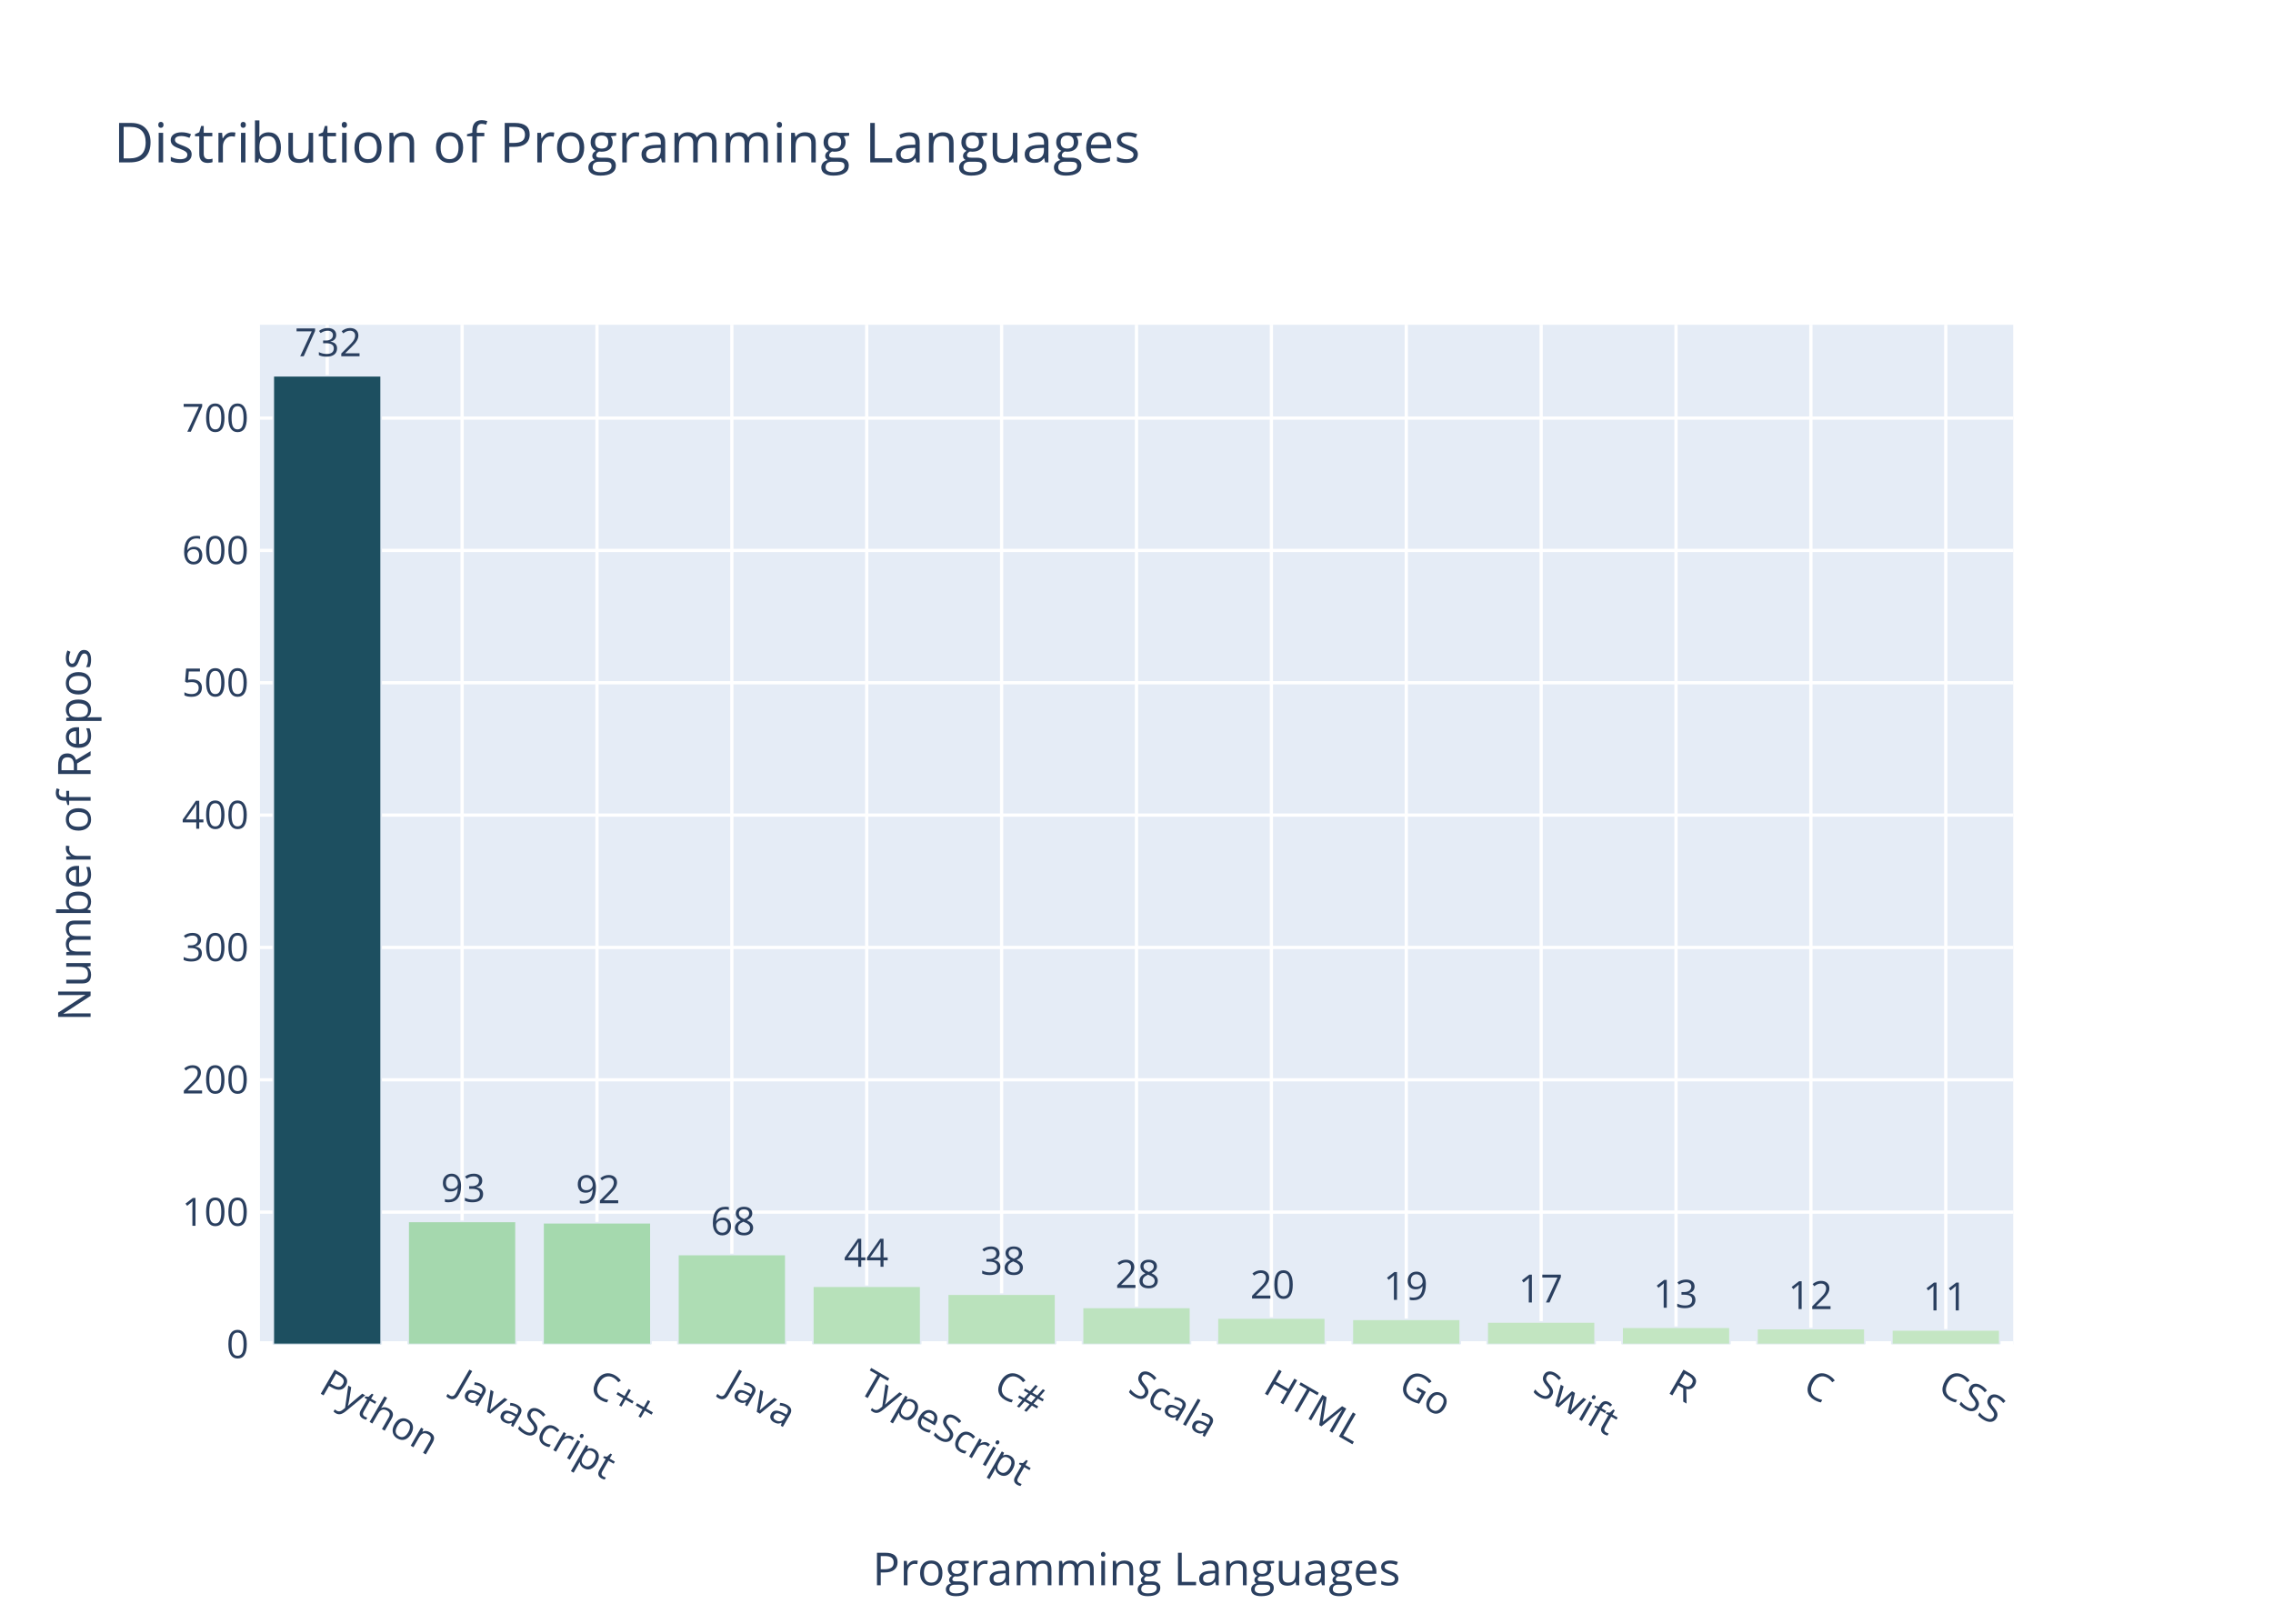
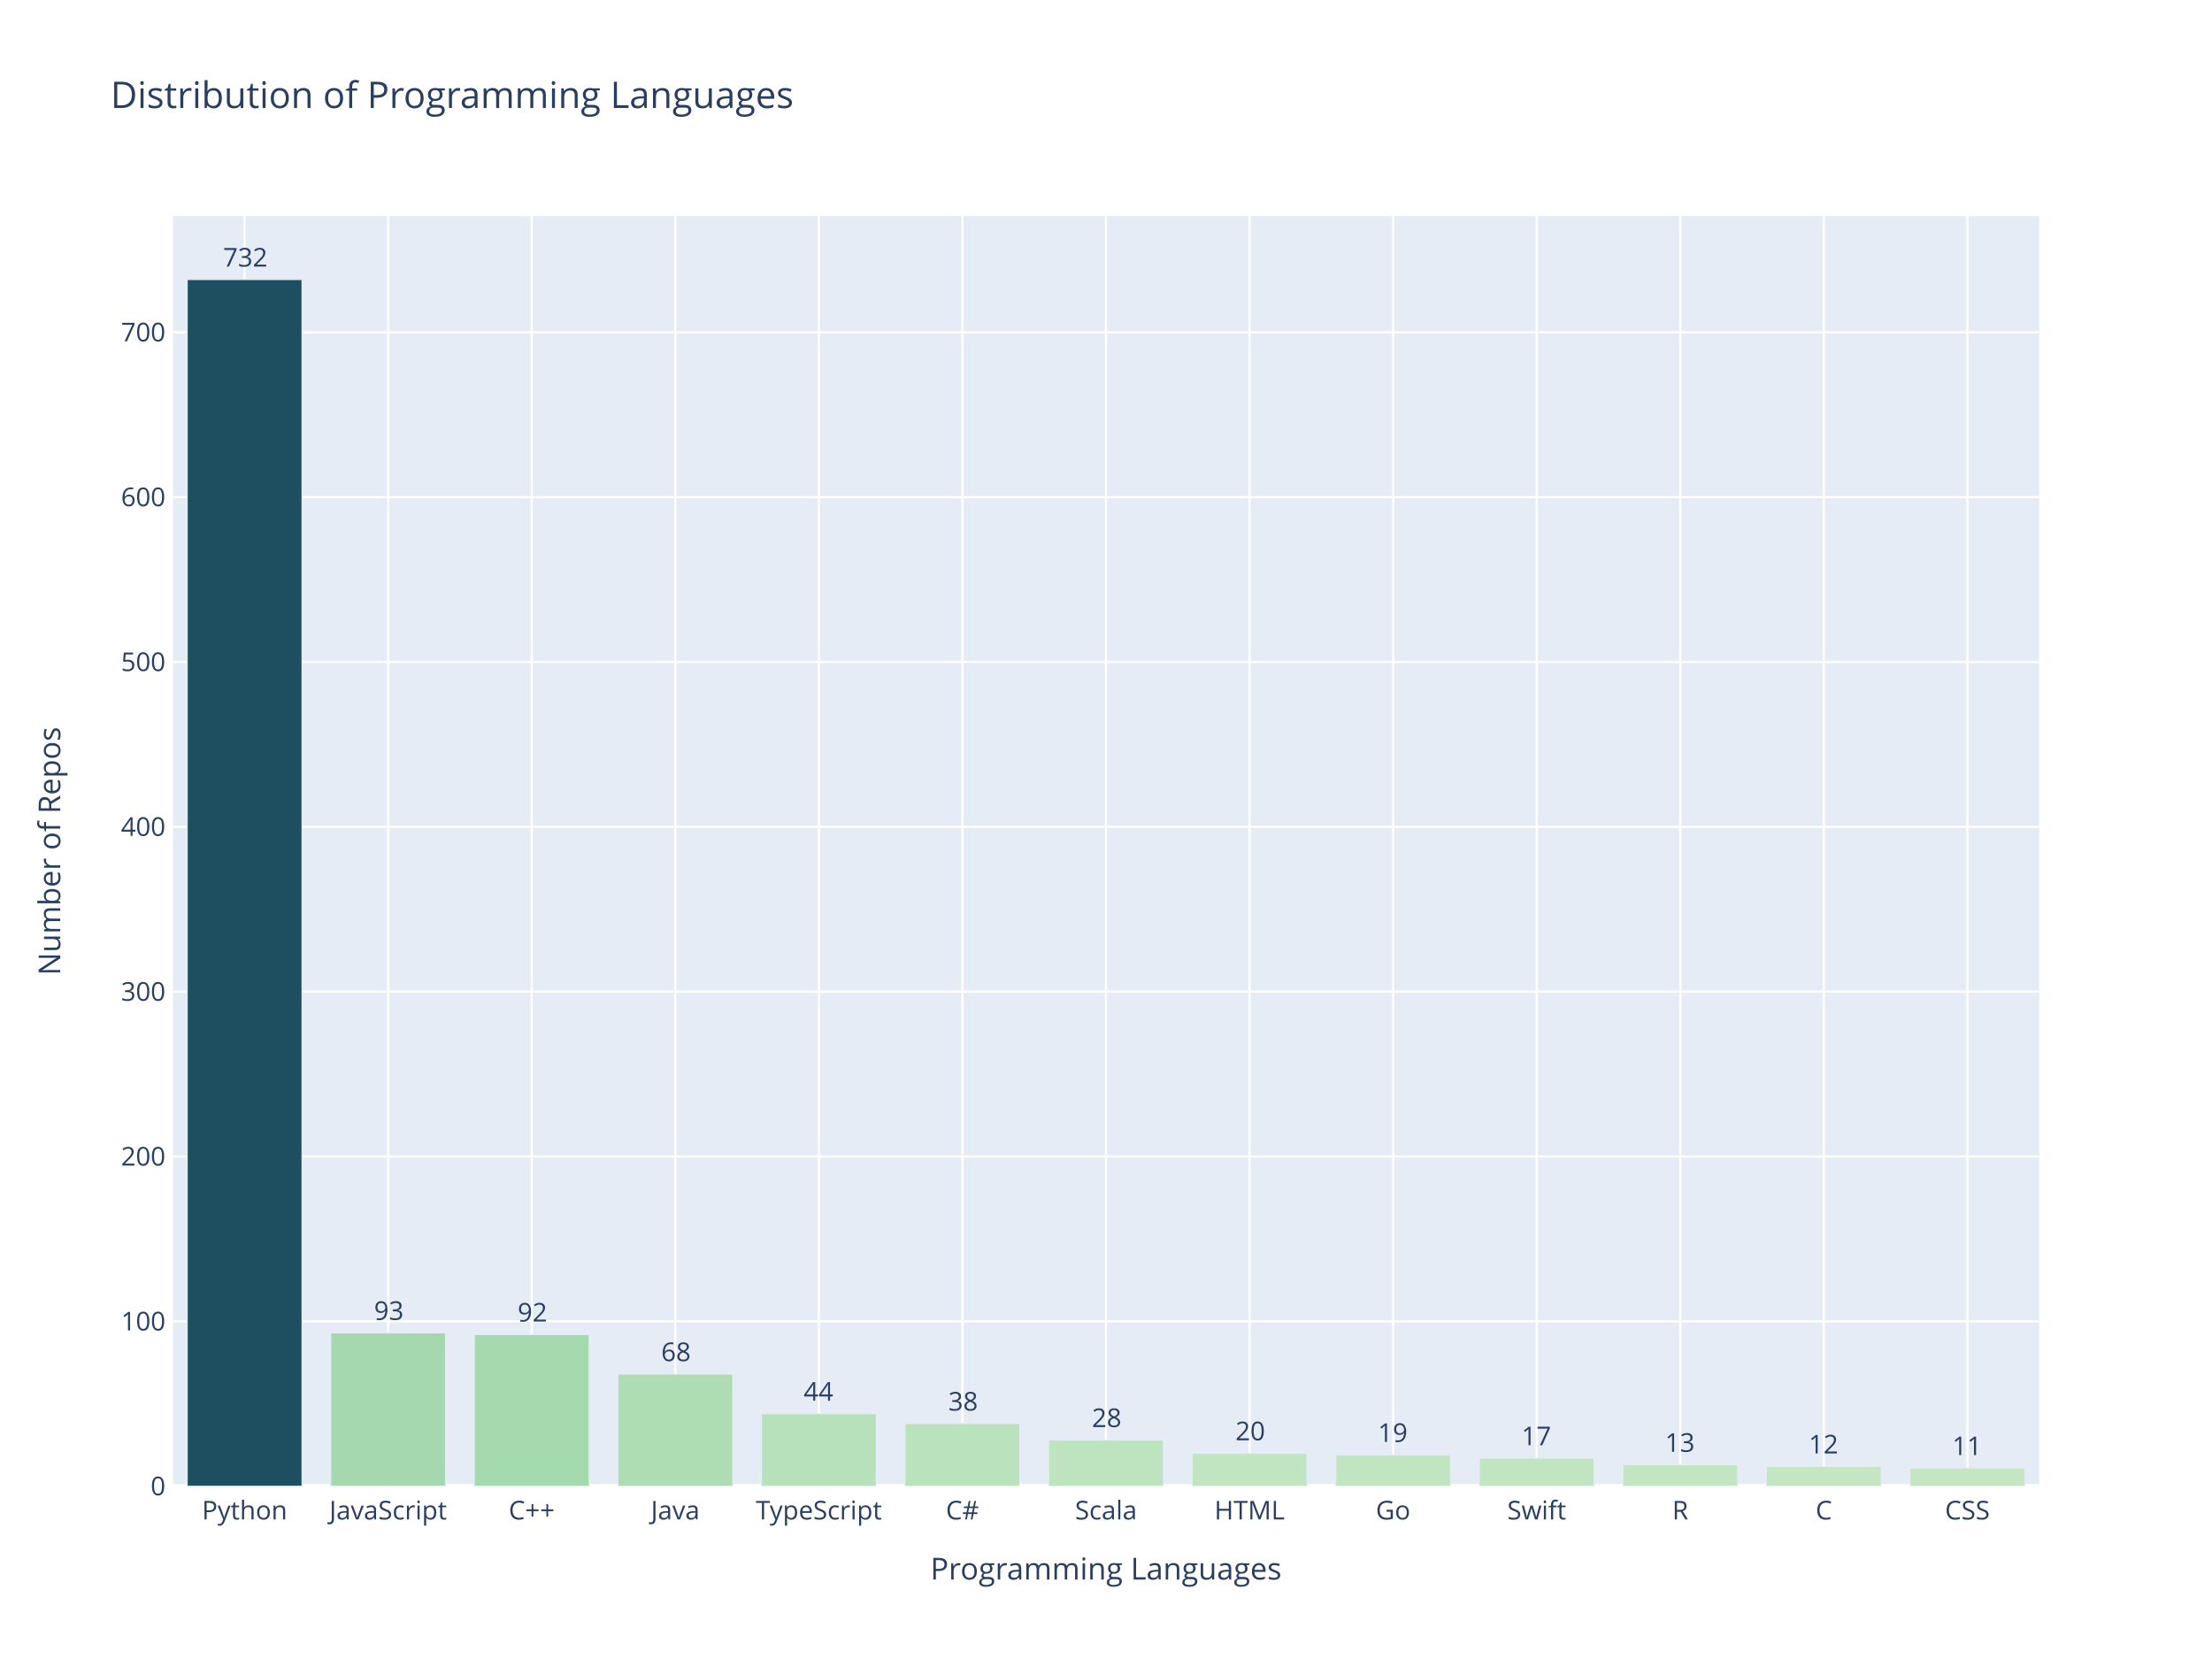
- <svg xmlns="http://www.w3.org/2000/svg" class="main-svg" width="700" height="500" style="" viewBox="0 0 700 500">
-   <rect x="0" y="0" width="700" height="500" style="fill: rgb(255, 255, 255); fill-opacity: 1;" />
-   <defs id="defs-a3c75e">
+ <svg xmlns="http://www.w3.org/2000/svg" class="main-svg" width="1024" height="768" style="" viewBox="0 0 1024 768">
+   <rect x="0" y="0" width="1024" height="768" style="fill: rgb(255, 255, 255); fill-opacity: 1;" />
+   <defs id="defs-e64384">
    <g class="clips">
-       <clipPath id="clipa3c75exyplot" class="plotclip">
-         <rect width="540" height="314" />
-       </clipPath>
-       <clipPath class="axesclip" id="clipa3c75ex">
-         <rect x="80" y="0" width="540" height="500" />
-       </clipPath>
-       <clipPath class="axesclip" id="clipa3c75ey">
-         <rect x="0" y="100" width="700" height="314" />
-       </clipPath>
-       <clipPath class="axesclip" id="clipa3c75exy">
-         <rect x="80" y="100" width="540" height="314" />
+       <clipPath id="clipe64384xyplot" class="plotclip">
+         <rect width="864" height="588" />
+       </clipPath>
+       <clipPath class="axesclip" id="clipe64384x">
+         <rect x="80" y="0" width="864" height="768" />
+       </clipPath>
+       <clipPath class="axesclip" id="clipe64384y">
+         <rect x="0" y="100" width="1024" height="588" />
+       </clipPath>
+       <clipPath class="axesclip" id="clipe64384xy">
+         <rect x="80" y="100" width="864" height="588" />
      </clipPath>
    </g>
    <g class="gradients" />
  </defs>
  <g class="bglayer">
-     <rect class="bg" x="80" y="100" width="540" height="314" style="fill: rgb(229, 236, 246); fill-opacity: 1; stroke-width: 0;" />
+     <rect class="bg" x="80" y="100" width="864" height="588" style="fill: rgb(229, 236, 246); fill-opacity: 1; stroke-width: 0;" />
  </g>
  <g class="layer-below">
    <g class="imagelayer" />
    <g class="shapelayer" />
  </g>
  <g class="cartesianlayer">
    <g class="subplot xy">
      <g class="layer-subplot">
        <g class="shapelayer" />
        <g class="imagelayer" />
      </g>
      <g class="gridlayer">
        <g class="x">
-           <path class="xgrid crisp" transform="translate(100.77,0)" d="M0,100v314" style="stroke: rgb(255, 255, 255); stroke-opacity: 1; stroke-width: 1px;" />
-           <path class="xgrid crisp" transform="translate(142.31,0)" d="M0,100v314" style="stroke: rgb(255, 255, 255); stroke-opacity: 1; stroke-width: 1px;" />
-           <path class="xgrid crisp" transform="translate(183.85,0)" d="M0,100v314" style="stroke: rgb(255, 255, 255); stroke-opacity: 1; stroke-width: 1px;" />
-           <path class="xgrid crisp" transform="translate(225.38,0)" d="M0,100v314" style="stroke: rgb(255, 255, 255); stroke-opacity: 1; stroke-width: 1px;" />
-           <path class="xgrid crisp" transform="translate(266.92,0)" d="M0,100v314" style="stroke: rgb(255, 255, 255); stroke-opacity: 1; stroke-width: 1px;" />
-           <path class="xgrid crisp" transform="translate(308.46,0)" d="M0,100v314" style="stroke: rgb(255, 255, 255); stroke-opacity: 1; stroke-width: 1px;" />
-           <path class="xgrid crisp" transform="translate(350,0)" d="M0,100v314" style="stroke: rgb(255, 255, 255); stroke-opacity: 1; stroke-width: 1px;" />
-           <path class="xgrid crisp" transform="translate(391.54,0)" d="M0,100v314" style="stroke: rgb(255, 255, 255); stroke-opacity: 1; stroke-width: 1px;" />
-           <path class="xgrid crisp" transform="translate(433.08,0)" d="M0,100v314" style="stroke: rgb(255, 255, 255); stroke-opacity: 1; stroke-width: 1px;" />
-           <path class="xgrid crisp" transform="translate(474.62,0)" d="M0,100v314" style="stroke: rgb(255, 255, 255); stroke-opacity: 1; stroke-width: 1px;" />
-           <path class="xgrid crisp" transform="translate(516.15,0)" d="M0,100v314" style="stroke: rgb(255, 255, 255); stroke-opacity: 1; stroke-width: 1px;" />
-           <path class="xgrid crisp" transform="translate(557.69,0)" d="M0,100v314" style="stroke: rgb(255, 255, 255); stroke-opacity: 1; stroke-width: 1px;" />
-           <path class="xgrid crisp" transform="translate(599.23,0)" d="M0,100v314" style="stroke: rgb(255, 255, 255); stroke-opacity: 1; stroke-width: 1px;" />
+           <path class="xgrid crisp" transform="translate(113.23,0)" d="M0,100v588" style="stroke: rgb(255, 255, 255); stroke-opacity: 1; stroke-width: 1px;" />
+           <path class="xgrid crisp" transform="translate(179.69,0)" d="M0,100v588" style="stroke: rgb(255, 255, 255); stroke-opacity: 1; stroke-width: 1px;" />
+           <path class="xgrid crisp" transform="translate(246.15,0)" d="M0,100v588" style="stroke: rgb(255, 255, 255); stroke-opacity: 1; stroke-width: 1px;" />
+           <path class="xgrid crisp" transform="translate(312.62,0)" d="M0,100v588" style="stroke: rgb(255, 255, 255); stroke-opacity: 1; stroke-width: 1px;" />
+           <path class="xgrid crisp" transform="translate(379.08,0)" d="M0,100v588" style="stroke: rgb(255, 255, 255); stroke-opacity: 1; stroke-width: 1px;" />
+           <path class="xgrid crisp" transform="translate(445.54,0)" d="M0,100v588" style="stroke: rgb(255, 255, 255); stroke-opacity: 1; stroke-width: 1px;" />
+           <path class="xgrid crisp" transform="translate(512,0)" d="M0,100v588" style="stroke: rgb(255, 255, 255); stroke-opacity: 1; stroke-width: 1px;" />
+           <path class="xgrid crisp" transform="translate(578.46,0)" d="M0,100v588" style="stroke: rgb(255, 255, 255); stroke-opacity: 1; stroke-width: 1px;" />
+           <path class="xgrid crisp" transform="translate(644.92,0)" d="M0,100v588" style="stroke: rgb(255, 255, 255); stroke-opacity: 1; stroke-width: 1px;" />
+           <path class="xgrid crisp" transform="translate(711.38,0)" d="M0,100v588" style="stroke: rgb(255, 255, 255); stroke-opacity: 1; stroke-width: 1px;" />
+           <path class="xgrid crisp" transform="translate(777.85,0)" d="M0,100v588" style="stroke: rgb(255, 255, 255); stroke-opacity: 1; stroke-width: 1px;" />
+           <path class="xgrid crisp" transform="translate(844.31,0)" d="M0,100v588" style="stroke: rgb(255, 255, 255); stroke-opacity: 1; stroke-width: 1px;" />
+           <path class="xgrid crisp" transform="translate(910.77,0)" d="M0,100v588" style="stroke: rgb(255, 255, 255); stroke-opacity: 1; stroke-width: 1px;" />
        </g>
        <g class="y">
-           <path class="ygrid crisp" transform="translate(0,373.25)" d="M80,0h540" style="stroke: rgb(255, 255, 255); stroke-opacity: 1; stroke-width: 1px;" />
-           <path class="ygrid crisp" transform="translate(0,332.5)" d="M80,0h540" style="stroke: rgb(255, 255, 255); stroke-opacity: 1; stroke-width: 1px;" />
-           <path class="ygrid crisp" transform="translate(0,291.75)" d="M80,0h540" style="stroke: rgb(255, 255, 255); stroke-opacity: 1; stroke-width: 1px;" />
-           <path class="ygrid crisp" transform="translate(0,250.99)" d="M80,0h540" style="stroke: rgb(255, 255, 255); stroke-opacity: 1; stroke-width: 1px;" />
-           <path class="ygrid crisp" transform="translate(0,210.24)" d="M80,0h540" style="stroke: rgb(255, 255, 255); stroke-opacity: 1; stroke-width: 1px;" />
-           <path class="ygrid crisp" transform="translate(0,169.49)" d="M80,0h540" style="stroke: rgb(255, 255, 255); stroke-opacity: 1; stroke-width: 1px;" />
-           <path class="ygrid crisp" transform="translate(0,128.74)" d="M80,0h540" style="stroke: rgb(255, 255, 255); stroke-opacity: 1; stroke-width: 1px;" />
+           <path class="ygrid crisp" transform="translate(0,611.69)" d="M80,0h864" style="stroke: rgb(255, 255, 255); stroke-opacity: 1; stroke-width: 1px;" />
+           <path class="ygrid crisp" transform="translate(0,535.38)" d="M80,0h864" style="stroke: rgb(255, 255, 255); stroke-opacity: 1; stroke-width: 1px;" />
+           <path class="ygrid crisp" transform="translate(0,459.07)" d="M80,0h864" style="stroke: rgb(255, 255, 255); stroke-opacity: 1; stroke-width: 1px;" />
+           <path class="ygrid crisp" transform="translate(0,382.75)" d="M80,0h864" style="stroke: rgb(255, 255, 255); stroke-opacity: 1; stroke-width: 1px;" />
+           <path class="ygrid crisp" transform="translate(0,306.44)" d="M80,0h864" style="stroke: rgb(255, 255, 255); stroke-opacity: 1; stroke-width: 1px;" />
+           <path class="ygrid crisp" transform="translate(0,230.13)" d="M80,0h864" style="stroke: rgb(255, 255, 255); stroke-opacity: 1; stroke-width: 1px;" />
+           <path class="ygrid crisp" transform="translate(0,153.82)" d="M80,0h864" style="stroke: rgb(255, 255, 255); stroke-opacity: 1; stroke-width: 1px;" />
        </g>
      </g>
      <g class="zerolinelayer">
-         <path class="yzl zl crisp" transform="translate(0,414)" d="M80,0h540" style="stroke: rgb(255, 255, 255); stroke-opacity: 1; stroke-width: 2px;" />
+         <path class="yzl zl crisp" transform="translate(0,688)" d="M80,0h864" style="stroke: rgb(255, 255, 255); stroke-opacity: 1; stroke-width: 2px;" />
      </g>
      <path class="xlines-below" />
      <path class="ylines-below" />
      <g class="overlines-below" />
      <g class="xaxislayer-below" />
      <g class="yaxislayer-below" />
      <g class="overaxes-below" />
-       <g class="plot" transform="translate(80, 100)" clip-path="url('#clipa3c75exyplot')">
+       <g class="plot" transform="translate(80, 100)" clip-path="url('#clipe64384xyplot')">
        <g class="barlayer mlayer">
          <g class="trace bars" style="opacity: 1;">
            <g class="points">
              <g class="point">
-                 <path d="M4.15,314V15.7H37.38V314Z" style="vector-effect: non-scaling-stroke; opacity: 1; stroke-width: 0.5px; fill: rgb(29, 79, 96); fill-opacity: 1; stroke: rgb(229, 236, 246); stroke-opacity: 1;" />
-                 <text class="bartext bartext-outside" text-anchor="middle" data-notex="1" x="0" y="0" style="font-family: 'Open Sans', verdana, arial, sans-serif; font-size: 12px; fill: rgb(42, 63, 95); fill-opacity: 1; white-space: pre;" transform="translate(21.0775,9.7)">732</text>
-               </g>
-               <g class="point">
-                 <path d="M45.69,314V276.1H78.92V314Z" style="vector-effect: non-scaling-stroke; opacity: 1; stroke-width: 0.5px; fill: rgb(165, 216, 174); fill-opacity: 1; stroke: rgb(229, 236, 246); stroke-opacity: 1;" />
-                 <text class="bartext bartext-outside" text-anchor="middle" data-notex="1" x="0" y="0" style="font-family: 'Open Sans', verdana, arial, sans-serif; font-size: 12px; fill: rgb(42, 63, 95); fill-opacity: 1; white-space: pre;" transform="translate(62.62531,270.1)">93</text>
-               </g>
-               <g class="point">
-                 <path d="M87.23,314V276.51H120.46V314Z" style="vector-effect: non-scaling-stroke; opacity: 1; stroke-width: 0.5px; fill: rgb(165, 217, 174); fill-opacity: 1; stroke: rgb(229, 236, 246); stroke-opacity: 1;" />
-                 <text class="bartext bartext-outside" text-anchor="middle" data-notex="1" x="0" y="0" style="font-family: 'Open Sans', verdana, arial, sans-serif; font-size: 12px; fill: rgb(42, 63, 95); fill-opacity: 1; white-space: pre;" transform="translate(104.1653,270.51)">92</text>
-               </g>
-               <g class="point">
-                 <path d="M128.77,314V286.29H162V314Z" style="vector-effect: non-scaling-stroke; opacity: 1; stroke-width: 0.5px; fill: rgb(174, 221, 180); fill-opacity: 1; stroke: rgb(229, 236, 246); stroke-opacity: 1;" />
-                 <text class="bartext bartext-outside" text-anchor="middle" data-notex="1" x="0" y="0" style="font-family: 'Open Sans', verdana, arial, sans-serif; font-size: 12px; fill: rgb(42, 63, 95); fill-opacity: 1; white-space: pre;" transform="translate(145.7053,280.29)">68</text>
-               </g>
-               <g class="point">
-                 <path d="M170.31,314V296.07H203.54V314Z" style="vector-effect: non-scaling-stroke; opacity: 1; stroke-width: 0.5px; fill: rgb(183, 225, 186); fill-opacity: 1; stroke: rgb(229, 236, 246); stroke-opacity: 1;" />
-                 <text class="bartext bartext-outside" text-anchor="middle" data-notex="1" x="0" y="0" style="font-family: 'Open Sans', verdana, arial, sans-serif; font-size: 12px; fill: rgb(42, 63, 95); fill-opacity: 1; white-space: pre;" transform="translate(186.7453,290.07)">44</text>
-               </g>
-               <g class="point">
-                 <path d="M211.85,314V298.51H245.08V314Z" style="vector-effect: non-scaling-stroke; opacity: 1; stroke-width: 0.5px; fill: rgb(186, 226, 188); fill-opacity: 1; stroke: rgb(229, 236, 246); stroke-opacity: 1;" />
-                 <text class="bartext bartext-outside" text-anchor="middle" data-notex="1" x="0" y="0" style="font-family: 'Open Sans', verdana, arial, sans-serif; font-size: 12px; fill: rgb(42, 63, 95); fill-opacity: 1; white-space: pre;" transform="translate(228.7853,292.51)">38</text>
-               </g>
-               <g class="point">
-                 <path d="M253.38,314V302.59H286.62V314Z" style="vector-effect: non-scaling-stroke; opacity: 1; stroke-width: 0.5px; fill: rgb(189, 227, 191); fill-opacity: 1; stroke: rgb(229, 236, 246); stroke-opacity: 1;" />
-                 <text class="bartext bartext-outside" text-anchor="middle" data-notex="1" x="0" y="0" style="font-family: 'Open Sans', verdana, arial, sans-serif; font-size: 12px; fill: rgb(42, 63, 95); fill-opacity: 1; white-space: pre;" transform="translate(270.3203,296.59)">28</text>
-               </g>
-               <g class="point">
-                 <path d="M294.92,314V305.85H328.15V314Z" style="vector-effect: non-scaling-stroke; opacity: 1; stroke-width: 0.5px; fill: rgb(193, 229, 193); fill-opacity: 1; stroke: rgb(229, 236, 246); stroke-opacity: 1;" />
-                 <text class="bartext bartext-outside" text-anchor="middle" data-notex="1" x="0" y="0" style="font-family: 'Open Sans', verdana, arial, sans-serif; font-size: 12px; fill: rgb(42, 63, 95); fill-opacity: 1; white-space: pre;" transform="translate(311.8553,299.85)">20</text>
-               </g>
-               <g class="point">
-                 <path d="M336.46,314V306.26H369.69V314Z" style="vector-effect: non-scaling-stroke; opacity: 1; stroke-width: 0.5px; fill: rgb(193, 229, 193); fill-opacity: 1; stroke: rgb(229, 236, 246); stroke-opacity: 1;" />
-                 <text class="bartext bartext-outside" text-anchor="middle" data-notex="1" x="0" y="0" style="font-family: 'Open Sans', verdana, arial, sans-serif; font-size: 12px; fill: rgb(42, 63, 95); fill-opacity: 1; white-space: pre;" transform="translate(352.8953,300.26)">19</text>
-               </g>
-               <g class="point">
-                 <path d="M378,314V307.07H411.23V314Z" style="vector-effect: non-scaling-stroke; opacity: 1; stroke-width: 0.5px; fill: rgb(194, 229, 193); fill-opacity: 1; stroke: rgb(229, 236, 246); stroke-opacity: 1;" />
-                 <text class="bartext bartext-outside" text-anchor="middle" data-notex="1" x="0" y="0" style="font-family: 'Open Sans', verdana, arial, sans-serif; font-size: 12px; fill: rgb(42, 63, 95); fill-opacity: 1; white-space: pre;" transform="translate(394.4353,301.07)">17</text>
-               </g>
-               <g class="point">
-                 <path d="M419.54,314V308.7H452.77V314Z" style="vector-effect: non-scaling-stroke; opacity: 1; stroke-width: 0.5px; fill: rgb(195, 230, 194); fill-opacity: 1; stroke: rgb(229, 236, 246); stroke-opacity: 1;" />
-                 <text class="bartext bartext-outside" text-anchor="middle" data-notex="1" x="0" y="0" style="font-family: 'Open Sans', verdana, arial, sans-serif; font-size: 12px; fill: rgb(42, 63, 95); fill-opacity: 1; white-space: pre;" transform="translate(435.9753,302.7)">13</text>
-               </g>
-               <g class="point">
-                 <path d="M461.08,314V309.11H494.31V314Z" style="vector-effect: non-scaling-stroke; opacity: 1; stroke-width: 0.5px; fill: rgb(196, 230, 195); fill-opacity: 1; stroke: rgb(229, 236, 246); stroke-opacity: 1;" />
-                 <text class="bartext bartext-outside" text-anchor="middle" data-notex="1" x="0" y="0" style="font-family: 'Open Sans', verdana, arial, sans-serif; font-size: 12px; fill: rgb(42, 63, 95); fill-opacity: 1; white-space: pre;" transform="translate(477.5153,303.11)">12</text>
-               </g>
-               <g class="point">
-                 <path d="M502.62,314V309.52H535.85V314Z" style="vector-effect: non-scaling-stroke; opacity: 1; stroke-width: 0.5px; fill: rgb(196, 230, 195); fill-opacity: 1; stroke: rgb(229, 236, 246); stroke-opacity: 1;" />
-                 <text class="bartext bartext-outside" text-anchor="middle" data-notex="1" x="0" y="0" style="font-family: 'Open Sans', verdana, arial, sans-serif; font-size: 12px; fill: rgb(42, 63, 95); fill-opacity: 1; white-space: pre;" transform="translate(519.0553,303.52)">11</text>
+                 <path d="M6.65,588V29.4H59.82V588Z" style="vector-effect: non-scaling-stroke; opacity: 1; stroke-width: 0.5px; fill: rgb(29, 79, 96); fill-opacity: 1; stroke: rgb(229, 236, 246); stroke-opacity: 1;" />
+                 <text class="bartext bartext-outside" text-anchor="middle" data-notex="1" x="0" y="0" style="font-family: 'Open Sans', verdana, arial, sans-serif; font-size: 12px; fill: rgb(42, 63, 95); fill-opacity: 1; white-space: pre;" transform="translate(33.5475,23.4)">732</text>
+               </g>
+               <g class="point">
+                 <path d="M73.11,588V517.03H126.28V588Z" style="vector-effect: non-scaling-stroke; opacity: 1; stroke-width: 0.5px; fill: rgb(165, 216, 174); fill-opacity: 1; stroke: rgb(229, 236, 246); stroke-opacity: 1;" />
+                 <text class="bartext bartext-outside" text-anchor="middle" data-notex="1" x="0" y="0" style="font-family: 'Open Sans', verdana, arial, sans-serif; font-size: 12px; fill: rgb(42, 63, 95); fill-opacity: 1; white-space: pre;" transform="translate(100.0153,511.03)">93</text>
+               </g>
+               <g class="point">
+                 <path d="M139.57,588V517.79H192.74V588Z" style="vector-effect: non-scaling-stroke; opacity: 1; stroke-width: 0.5px; fill: rgb(165, 217, 174); fill-opacity: 1; stroke: rgb(229, 236, 246); stroke-opacity: 1;" />
+                 <text class="bartext bartext-outside" text-anchor="middle" data-notex="1" x="0" y="0" style="font-family: 'Open Sans', verdana, arial, sans-serif; font-size: 12px; fill: rgb(42, 63, 95); fill-opacity: 1; white-space: pre;" transform="translate(166.4753,511.79)">92</text>
+               </g>
+               <g class="point">
+                 <path d="M206.03,588V536.11H259.2V588Z" style="vector-effect: non-scaling-stroke; opacity: 1; stroke-width: 0.5px; fill: rgb(174, 221, 180); fill-opacity: 1; stroke: rgb(229, 236, 246); stroke-opacity: 1;" />
+                 <text class="bartext bartext-outside" text-anchor="middle" data-notex="1" x="0" y="0" style="font-family: 'Open Sans', verdana, arial, sans-serif; font-size: 12px; fill: rgb(42, 63, 95); fill-opacity: 1; white-space: pre;" transform="translate(232.9353,530.11)">68</text>
+               </g>
+               <g class="point">
+                 <path d="M272.49,588V554.42H325.66V588Z" style="vector-effect: non-scaling-stroke; opacity: 1; stroke-width: 0.5px; fill: rgb(183, 225, 186); fill-opacity: 1; stroke: rgb(229, 236, 246); stroke-opacity: 1;" />
+                 <text class="bartext bartext-outside" text-anchor="middle" data-notex="1" x="0" y="0" style="font-family: 'Open Sans', verdana, arial, sans-serif; font-size: 12px; fill: rgb(42, 63, 95); fill-opacity: 1; white-space: pre;" transform="translate(298.8953,548.42)">44</text>
+               </g>
+               <g class="point">
+                 <path d="M338.95,588V559H392.12V588Z" style="vector-effect: non-scaling-stroke; opacity: 1; stroke-width: 0.5px; fill: rgb(186, 226, 188); fill-opacity: 1; stroke: rgb(229, 236, 246); stroke-opacity: 1;" />
+                 <text class="bartext bartext-outside" text-anchor="middle" data-notex="1" x="0" y="0" style="font-family: 'Open Sans', verdana, arial, sans-serif; font-size: 12px; fill: rgb(42, 63, 95); fill-opacity: 1; white-space: pre;" transform="translate(365.8553,553)">38</text>
+               </g>
+               <g class="point">
+                 <path d="M405.42,588V566.63H458.58V588Z" style="vector-effect: non-scaling-stroke; opacity: 1; stroke-width: 0.5px; fill: rgb(189, 227, 191); fill-opacity: 1; stroke: rgb(229, 236, 246); stroke-opacity: 1;" />
+                 <text class="bartext bartext-outside" text-anchor="middle" data-notex="1" x="0" y="0" style="font-family: 'Open Sans', verdana, arial, sans-serif; font-size: 12px; fill: rgb(42, 63, 95); fill-opacity: 1; white-space: pre;" transform="translate(432.3203,560.63)">28</text>
+               </g>
+               <g class="point">
+                 <path d="M471.88,588V572.74H525.05V588Z" style="vector-effect: non-scaling-stroke; opacity: 1; stroke-width: 0.5px; fill: rgb(193, 229, 193); fill-opacity: 1; stroke: rgb(229, 236, 246); stroke-opacity: 1;" />
+                 <text class="bartext bartext-outside" text-anchor="middle" data-notex="1" x="0" y="0" style="font-family: 'Open Sans', verdana, arial, sans-serif; font-size: 12px; fill: rgb(42, 63, 95); fill-opacity: 1; white-space: pre;" transform="translate(498.7853,566.74)">20</text>
+               </g>
+               <g class="point">
+                 <path d="M538.34,588V573.5H591.51V588Z" style="vector-effect: non-scaling-stroke; opacity: 1; stroke-width: 0.5px; fill: rgb(193, 229, 193); fill-opacity: 1; stroke: rgb(229, 236, 246); stroke-opacity: 1;" />
+                 <text class="bartext bartext-outside" text-anchor="middle" data-notex="1" x="0" y="0" style="font-family: 'Open Sans', verdana, arial, sans-serif; font-size: 12px; fill: rgb(42, 63, 95); fill-opacity: 1; white-space: pre;" transform="translate(564.7453,567.5)">19</text>
+               </g>
+               <g class="point">
+                 <path d="M604.8,588V575.03H657.97V588Z" style="vector-effect: non-scaling-stroke; opacity: 1; stroke-width: 0.5px; fill: rgb(194, 229, 193); fill-opacity: 1; stroke: rgb(229, 236, 246); stroke-opacity: 1;" />
+                 <text class="bartext bartext-outside" text-anchor="middle" data-notex="1" x="0" y="0" style="font-family: 'Open Sans', verdana, arial, sans-serif; font-size: 12px; fill: rgb(42, 63, 95); fill-opacity: 1; white-space: pre;" transform="translate(631.2053,569.03)">17</text>
+               </g>
+               <g class="point">
+                 <path d="M671.26,588V578.08H724.43V588Z" style="vector-effect: non-scaling-stroke; opacity: 1; stroke-width: 0.5px; fill: rgb(195, 230, 194); fill-opacity: 1; stroke: rgb(229, 236, 246); stroke-opacity: 1;" />
+                 <text class="bartext bartext-outside" text-anchor="middle" data-notex="1" x="0" y="0" style="font-family: 'Open Sans', verdana, arial, sans-serif; font-size: 12px; fill: rgb(42, 63, 95); fill-opacity: 1; white-space: pre;" transform="translate(697.6653,572.08)">13</text>
+               </g>
+               <g class="point">
+                 <path d="M737.72,588V578.84H790.89V588Z" style="vector-effect: non-scaling-stroke; opacity: 1; stroke-width: 0.5px; fill: rgb(196, 230, 195); fill-opacity: 1; stroke: rgb(229, 236, 246); stroke-opacity: 1;" />
+                 <text class="bartext bartext-outside" text-anchor="middle" data-notex="1" x="0" y="0" style="font-family: 'Open Sans', verdana, arial, sans-serif; font-size: 12px; fill: rgb(42, 63, 95); fill-opacity: 1; white-space: pre;" transform="translate(764.1253,572.84)">12</text>
+               </g>
+               <g class="point">
+                 <path d="M804.18,588V579.61H857.35V588Z" style="vector-effect: non-scaling-stroke; opacity: 1; stroke-width: 0.5px; fill: rgb(196, 230, 195); fill-opacity: 1; stroke: rgb(229, 236, 246); stroke-opacity: 1;" />
+                 <text class="bartext bartext-outside" text-anchor="middle" data-notex="1" x="0" y="0" style="font-family: 'Open Sans', verdana, arial, sans-serif; font-size: 12px; fill: rgb(42, 63, 95); fill-opacity: 1; white-space: pre;" transform="translate(830.5853,573.61)">11</text>
              </g>
            </g>
          </g>
        </g>
      </g>
      <g class="overplot" />
-       <path class="xlines-above crisp" d="M79,414.5H620" style="fill: none; stroke-width: 1px; stroke: rgb(255, 255, 255); stroke-opacity: 1;" />
-       <path class="ylines-above crisp" d="M79.5,100V414" style="fill: none; stroke-width: 1px; stroke: rgb(255, 255, 255); stroke-opacity: 1;" />
+       <path class="xlines-above crisp" d="M79,688.5H944" style="fill: none; stroke-width: 1px; stroke: rgb(255, 255, 255); stroke-opacity: 1;" />
+       <path class="ylines-above crisp" d="M79.5,100V688" style="fill: none; stroke-width: 1px; stroke: rgb(255, 255, 255); stroke-opacity: 1;" />
      <g class="overlines-above" />
      <g class="xaxislayer-above">
        <g class="xtick">
-           <text text-anchor="start" x="0" y="429.4" transform="translate(100.77,0) rotate(30,0,423.4)" style="font-family: 'Open Sans', verdana, arial, sans-serif; font-size: 12px; fill: rgb(42, 63, 95); fill-opacity: 1; white-space: pre;">Python</text>
-         </g>
-         <g class="xtick">
-           <text text-anchor="start" x="0" y="429.4" transform="translate(142.31,0) rotate(30,0,423.4)" style="font-family: 'Open Sans', verdana, arial, sans-serif; font-size: 12px; fill: rgb(42, 63, 95); fill-opacity: 1; white-space: pre;">JavaScript</text>
-         </g>
-         <g class="xtick">
-           <text text-anchor="start" x="0" y="429.4" transform="translate(183.85,0) rotate(30,0,423.4)" style="font-family: 'Open Sans', verdana, arial, sans-serif; font-size: 12px; fill: rgb(42, 63, 95); fill-opacity: 1; white-space: pre;">C++</text>
-         </g>
-         <g class="xtick">
-           <text text-anchor="start" x="0" y="429.4" transform="translate(225.38,0) rotate(30,0,423.4)" style="font-family: 'Open Sans', verdana, arial, sans-serif; font-size: 12px; fill: rgb(42, 63, 95); fill-opacity: 1; white-space: pre;">Java</text>
-         </g>
-         <g class="xtick">
-           <text text-anchor="start" x="0" y="429.4" transform="translate(266.92,0) rotate(30,0,423.4)" style="font-family: 'Open Sans', verdana, arial, sans-serif; font-size: 12px; fill: rgb(42, 63, 95); fill-opacity: 1; white-space: pre;">TypeScript</text>
-         </g>
-         <g class="xtick">
-           <text text-anchor="start" x="0" y="429.4" transform="translate(308.46,0) rotate(30,0,423.4)" style="font-family: 'Open Sans', verdana, arial, sans-serif; font-size: 12px; fill: rgb(42, 63, 95); fill-opacity: 1; white-space: pre;">C#</text>
-         </g>
-         <g class="xtick">
-           <text text-anchor="start" x="0" y="429.4" transform="translate(350,0) rotate(30,0,423.4)" style="font-family: 'Open Sans', verdana, arial, sans-serif; font-size: 12px; fill: rgb(42, 63, 95); fill-opacity: 1; white-space: pre;">Scala</text>
-         </g>
-         <g class="xtick">
-           <text text-anchor="start" x="0" y="429.4" transform="translate(391.54,0) rotate(30,0,423.4)" style="font-family: 'Open Sans', verdana, arial, sans-serif; font-size: 12px; fill: rgb(42, 63, 95); fill-opacity: 1; white-space: pre;">HTML</text>
-         </g>
-         <g class="xtick">
-           <text text-anchor="start" x="0" y="429.4" transform="translate(433.08,0) rotate(30,0,423.4)" style="font-family: 'Open Sans', verdana, arial, sans-serif; font-size: 12px; fill: rgb(42, 63, 95); fill-opacity: 1; white-space: pre;">Go</text>
-         </g>
-         <g class="xtick">
-           <text text-anchor="start" x="0" y="429.4" transform="translate(474.62,0) rotate(30,0,423.4)" style="font-family: 'Open Sans', verdana, arial, sans-serif; font-size: 12px; fill: rgb(42, 63, 95); fill-opacity: 1; white-space: pre;">Swift</text>
-         </g>
-         <g class="xtick">
-           <text text-anchor="start" x="0" y="429.4" transform="translate(516.15,0) rotate(30,0,423.4)" style="font-family: 'Open Sans', verdana, arial, sans-serif; font-size: 12px; fill: rgb(42, 63, 95); fill-opacity: 1; white-space: pre;">R</text>
-         </g>
-         <g class="xtick">
-           <text text-anchor="start" x="0" y="429.4" transform="translate(557.69,0) rotate(30,0,423.4)" style="font-family: 'Open Sans', verdana, arial, sans-serif; font-size: 12px; fill: rgb(42, 63, 95); fill-opacity: 1; white-space: pre;">C</text>
-         </g>
-         <g class="xtick">
-           <text text-anchor="start" x="0" y="429.4" transform="translate(599.23,0) rotate(30,0,423.4)" style="font-family: 'Open Sans', verdana, arial, sans-serif; font-size: 12px; fill: rgb(42, 63, 95); fill-opacity: 1; white-space: pre;">CSS</text>
+           <text text-anchor="middle" x="0" y="703.4" transform="translate(113.23,0)" style="font-family: 'Open Sans', verdana, arial, sans-serif; font-size: 12px; fill: rgb(42, 63, 95); fill-opacity: 1; white-space: pre;">Python</text>
+         </g>
+         <g class="xtick">
+           <text text-anchor="middle" x="0" y="703.4" transform="translate(179.69,0)" style="font-family: 'Open Sans', verdana, arial, sans-serif; font-size: 12px; fill: rgb(42, 63, 95); fill-opacity: 1; white-space: pre;">JavaScript</text>
+         </g>
+         <g class="xtick">
+           <text text-anchor="middle" x="0" y="703.4" transform="translate(246.15,0)" style="font-family: 'Open Sans', verdana, arial, sans-serif; font-size: 12px; fill: rgb(42, 63, 95); fill-opacity: 1; white-space: pre;">C++</text>
+         </g>
+         <g class="xtick">
+           <text text-anchor="middle" x="0" y="703.4" transform="translate(312.62,0)" style="font-family: 'Open Sans', verdana, arial, sans-serif; font-size: 12px; fill: rgb(42, 63, 95); fill-opacity: 1; white-space: pre;">Java</text>
+         </g>
+         <g class="xtick">
+           <text text-anchor="middle" x="0" y="703.4" transform="translate(379.08,0)" style="font-family: 'Open Sans', verdana, arial, sans-serif; font-size: 12px; fill: rgb(42, 63, 95); fill-opacity: 1; white-space: pre;">TypeScript</text>
+         </g>
+         <g class="xtick">
+           <text text-anchor="middle" x="0" y="703.4" transform="translate(445.54,0)" style="font-family: 'Open Sans', verdana, arial, sans-serif; font-size: 12px; fill: rgb(42, 63, 95); fill-opacity: 1; white-space: pre;">C#</text>
+         </g>
+         <g class="xtick">
+           <text text-anchor="middle" x="0" y="703.4" transform="translate(512,0)" style="font-family: 'Open Sans', verdana, arial, sans-serif; font-size: 12px; fill: rgb(42, 63, 95); fill-opacity: 1; white-space: pre;">Scala</text>
+         </g>
+         <g class="xtick">
+           <text text-anchor="middle" x="0" y="703.4" transform="translate(578.46,0)" style="font-family: 'Open Sans', verdana, arial, sans-serif; font-size: 12px; fill: rgb(42, 63, 95); fill-opacity: 1; white-space: pre;">HTML</text>
+         </g>
+         <g class="xtick">
+           <text text-anchor="middle" x="0" y="703.4" transform="translate(644.92,0)" style="font-family: 'Open Sans', verdana, arial, sans-serif; font-size: 12px; fill: rgb(42, 63, 95); fill-opacity: 1; white-space: pre;">Go</text>
+         </g>
+         <g class="xtick">
+           <text text-anchor="middle" x="0" y="703.4" transform="translate(711.38,0)" style="font-family: 'Open Sans', verdana, arial, sans-serif; font-size: 12px; fill: rgb(42, 63, 95); fill-opacity: 1; white-space: pre;">Swift</text>
+         </g>
+         <g class="xtick">
+           <text text-anchor="middle" x="0" y="703.4" transform="translate(777.85,0)" style="font-family: 'Open Sans', verdana, arial, sans-serif; font-size: 12px; fill: rgb(42, 63, 95); fill-opacity: 1; white-space: pre;">R</text>
+         </g>
+         <g class="xtick">
+           <text text-anchor="middle" x="0" y="703.4" transform="translate(844.31,0)" style="font-family: 'Open Sans', verdana, arial, sans-serif; font-size: 12px; fill: rgb(42, 63, 95); fill-opacity: 1; white-space: pre;">C</text>
+         </g>
+         <g class="xtick">
+           <text text-anchor="middle" x="0" y="703.4" transform="translate(910.77,0)" style="font-family: 'Open Sans', verdana, arial, sans-serif; font-size: 12px; fill: rgb(42, 63, 95); fill-opacity: 1; white-space: pre;">CSS</text>
        </g>
      </g>
      <g class="yaxislayer-above">
        <g class="ytick">
-           <text text-anchor="end" x="76.6" y="4.2" transform="translate(0,414)" style="font-family: 'Open Sans', verdana, arial, sans-serif; font-size: 12px; fill: rgb(42, 63, 95); fill-opacity: 1; white-space: pre;">0</text>
-         </g>
-         <g class="ytick">
-           <text text-anchor="end" x="76.6" y="4.2" transform="translate(0,373.25)" style="font-family: 'Open Sans', verdana, arial, sans-serif; font-size: 12px; fill: rgb(42, 63, 95); fill-opacity: 1; white-space: pre;">100</text>
-         </g>
-         <g class="ytick">
-           <text text-anchor="end" x="76.6" y="4.2" transform="translate(0,332.5)" style="font-family: 'Open Sans', verdana, arial, sans-serif; font-size: 12px; fill: rgb(42, 63, 95); fill-opacity: 1; white-space: pre;">200</text>
-         </g>
-         <g class="ytick">
-           <text text-anchor="end" x="76.6" y="4.2" transform="translate(0,291.75)" style="font-family: 'Open Sans', verdana, arial, sans-serif; font-size: 12px; fill: rgb(42, 63, 95); fill-opacity: 1; white-space: pre;">300</text>
-         </g>
-         <g class="ytick">
-           <text text-anchor="end" x="76.6" y="4.2" transform="translate(0,250.99)" style="font-family: 'Open Sans', verdana, arial, sans-serif; font-size: 12px; fill: rgb(42, 63, 95); fill-opacity: 1; white-space: pre;">400</text>
-         </g>
-         <g class="ytick">
-           <text text-anchor="end" x="76.6" y="4.2" transform="translate(0,210.24)" style="font-family: 'Open Sans', verdana, arial, sans-serif; font-size: 12px; fill: rgb(42, 63, 95); fill-opacity: 1; white-space: pre;">500</text>
-         </g>
-         <g class="ytick">
-           <text text-anchor="end" x="76.6" y="4.2" transform="translate(0,169.49)" style="font-family: 'Open Sans', verdana, arial, sans-serif; font-size: 12px; fill: rgb(42, 63, 95); fill-opacity: 1; white-space: pre;">600</text>
-         </g>
-         <g class="ytick">
-           <text text-anchor="end" x="76.6" y="4.2" transform="translate(0,128.74)" style="font-family: 'Open Sans', verdana, arial, sans-serif; font-size: 12px; fill: rgb(42, 63, 95); fill-opacity: 1; white-space: pre;">700</text>
+           <text text-anchor="end" x="76.6" y="4.2" transform="translate(0,688)" style="font-family: 'Open Sans', verdana, arial, sans-serif; font-size: 12px; fill: rgb(42, 63, 95); fill-opacity: 1; white-space: pre;">0</text>
+         </g>
+         <g class="ytick">
+           <text text-anchor="end" x="76.6" y="4.2" transform="translate(0,611.69)" style="font-family: 'Open Sans', verdana, arial, sans-serif; font-size: 12px; fill: rgb(42, 63, 95); fill-opacity: 1; white-space: pre;">100</text>
+         </g>
+         <g class="ytick">
+           <text text-anchor="end" x="76.6" y="4.2" transform="translate(0,535.38)" style="font-family: 'Open Sans', verdana, arial, sans-serif; font-size: 12px; fill: rgb(42, 63, 95); fill-opacity: 1; white-space: pre;">200</text>
+         </g>
+         <g class="ytick">
+           <text text-anchor="end" x="76.6" y="4.2" transform="translate(0,459.07)" style="font-family: 'Open Sans', verdana, arial, sans-serif; font-size: 12px; fill: rgb(42, 63, 95); fill-opacity: 1; white-space: pre;">300</text>
+         </g>
+         <g class="ytick">
+           <text text-anchor="end" x="76.6" y="4.2" transform="translate(0,382.75)" style="font-family: 'Open Sans', verdana, arial, sans-serif; font-size: 12px; fill: rgb(42, 63, 95); fill-opacity: 1; white-space: pre;">400</text>
+         </g>
+         <g class="ytick">
+           <text text-anchor="end" x="76.6" y="4.2" transform="translate(0,306.44)" style="font-family: 'Open Sans', verdana, arial, sans-serif; font-size: 12px; fill: rgb(42, 63, 95); fill-opacity: 1; white-space: pre;">500</text>
+         </g>
+         <g class="ytick">
+           <text text-anchor="end" x="76.6" y="4.2" transform="translate(0,230.13)" style="font-family: 'Open Sans', verdana, arial, sans-serif; font-size: 12px; fill: rgb(42, 63, 95); fill-opacity: 1; white-space: pre;">600</text>
+         </g>
+         <g class="ytick">
+           <text text-anchor="end" x="76.6" y="4.2" transform="translate(0,153.82)" style="font-family: 'Open Sans', verdana, arial, sans-serif; font-size: 12px; fill: rgb(42, 63, 95); fill-opacity: 1; white-space: pre;">700</text>
        </g>
      </g>
      <g class="overaxes-above" />
    </g>
  </g>
  <g class="polarlayer" />
  <g class="ternarylayer" />
  <g class="geolayer" />
  <g class="funnelarealayer" />
  <g class="pielayer" />
  <g class="treemaplayer" />
  <g class="sunburstlayer" />
  <g class="glimages" />
-   <defs id="topdefs-a3c75e">
+   <defs id="topdefs-e64384">
    <g class="clips" />
  </defs>
  <g class="layer-above">
    <g class="imagelayer" />
    <g class="shapelayer" />
  </g>
  <g class="infolayer">
    <g class="g-gtitle">
-       <text class="gtitle" x="35" y="50" text-anchor="start" dy="0em" style="font-family: 'Open Sans', verdana, arial, sans-serif; font-size: 17px; fill: rgb(42, 63, 95); opacity: 1; font-weight: normal; white-space: pre;">Distribution of Programming Languages</text>
+       <text class="gtitle" x="51.2" y="50" text-anchor="start" dy="0em" style="font-family: 'Open Sans', verdana, arial, sans-serif; font-size: 17px; fill: rgb(42, 63, 95); opacity: 1; font-weight: normal; white-space: pre;">Distribution of Programming Languages</text>
    </g>
    <g class="g-xtitle">
-       <text class="xtitle" x="350" y="488.148" text-anchor="middle" style="font-family: 'Open Sans', verdana, arial, sans-serif; font-size: 14px; fill: rgb(42, 63, 95); opacity: 1; font-weight: normal; white-space: pre;">Programming Languages</text>
+       <text class="xtitle" x="512" y="731.206" text-anchor="middle" style="font-family: 'Open Sans', verdana, arial, sans-serif; font-size: 14px; fill: rgb(42, 63, 95); opacity: 1; font-weight: normal; white-space: pre;">Programming Languages</text>
    </g>
    <g class="g-ytitle">
-       <text class="ytitle" transform="rotate(-90,27.90313,257)" x="27.903" y="257" text-anchor="middle" style="font-family: 'Open Sans', verdana, arial, sans-serif; font-size: 14px; fill: rgb(42, 63, 95); opacity: 1; font-weight: normal; white-space: pre;">Number of Repos</text>
+       <text class="ytitle" transform="rotate(-90,27.90313,394)" x="27.903" y="394" text-anchor="middle" style="font-family: 'Open Sans', verdana, arial, sans-serif; font-size: 14px; fill: rgb(42, 63, 95); opacity: 1; font-weight: normal; white-space: pre;">Number of Repos</text>
    </g>
  </g>
</svg>
